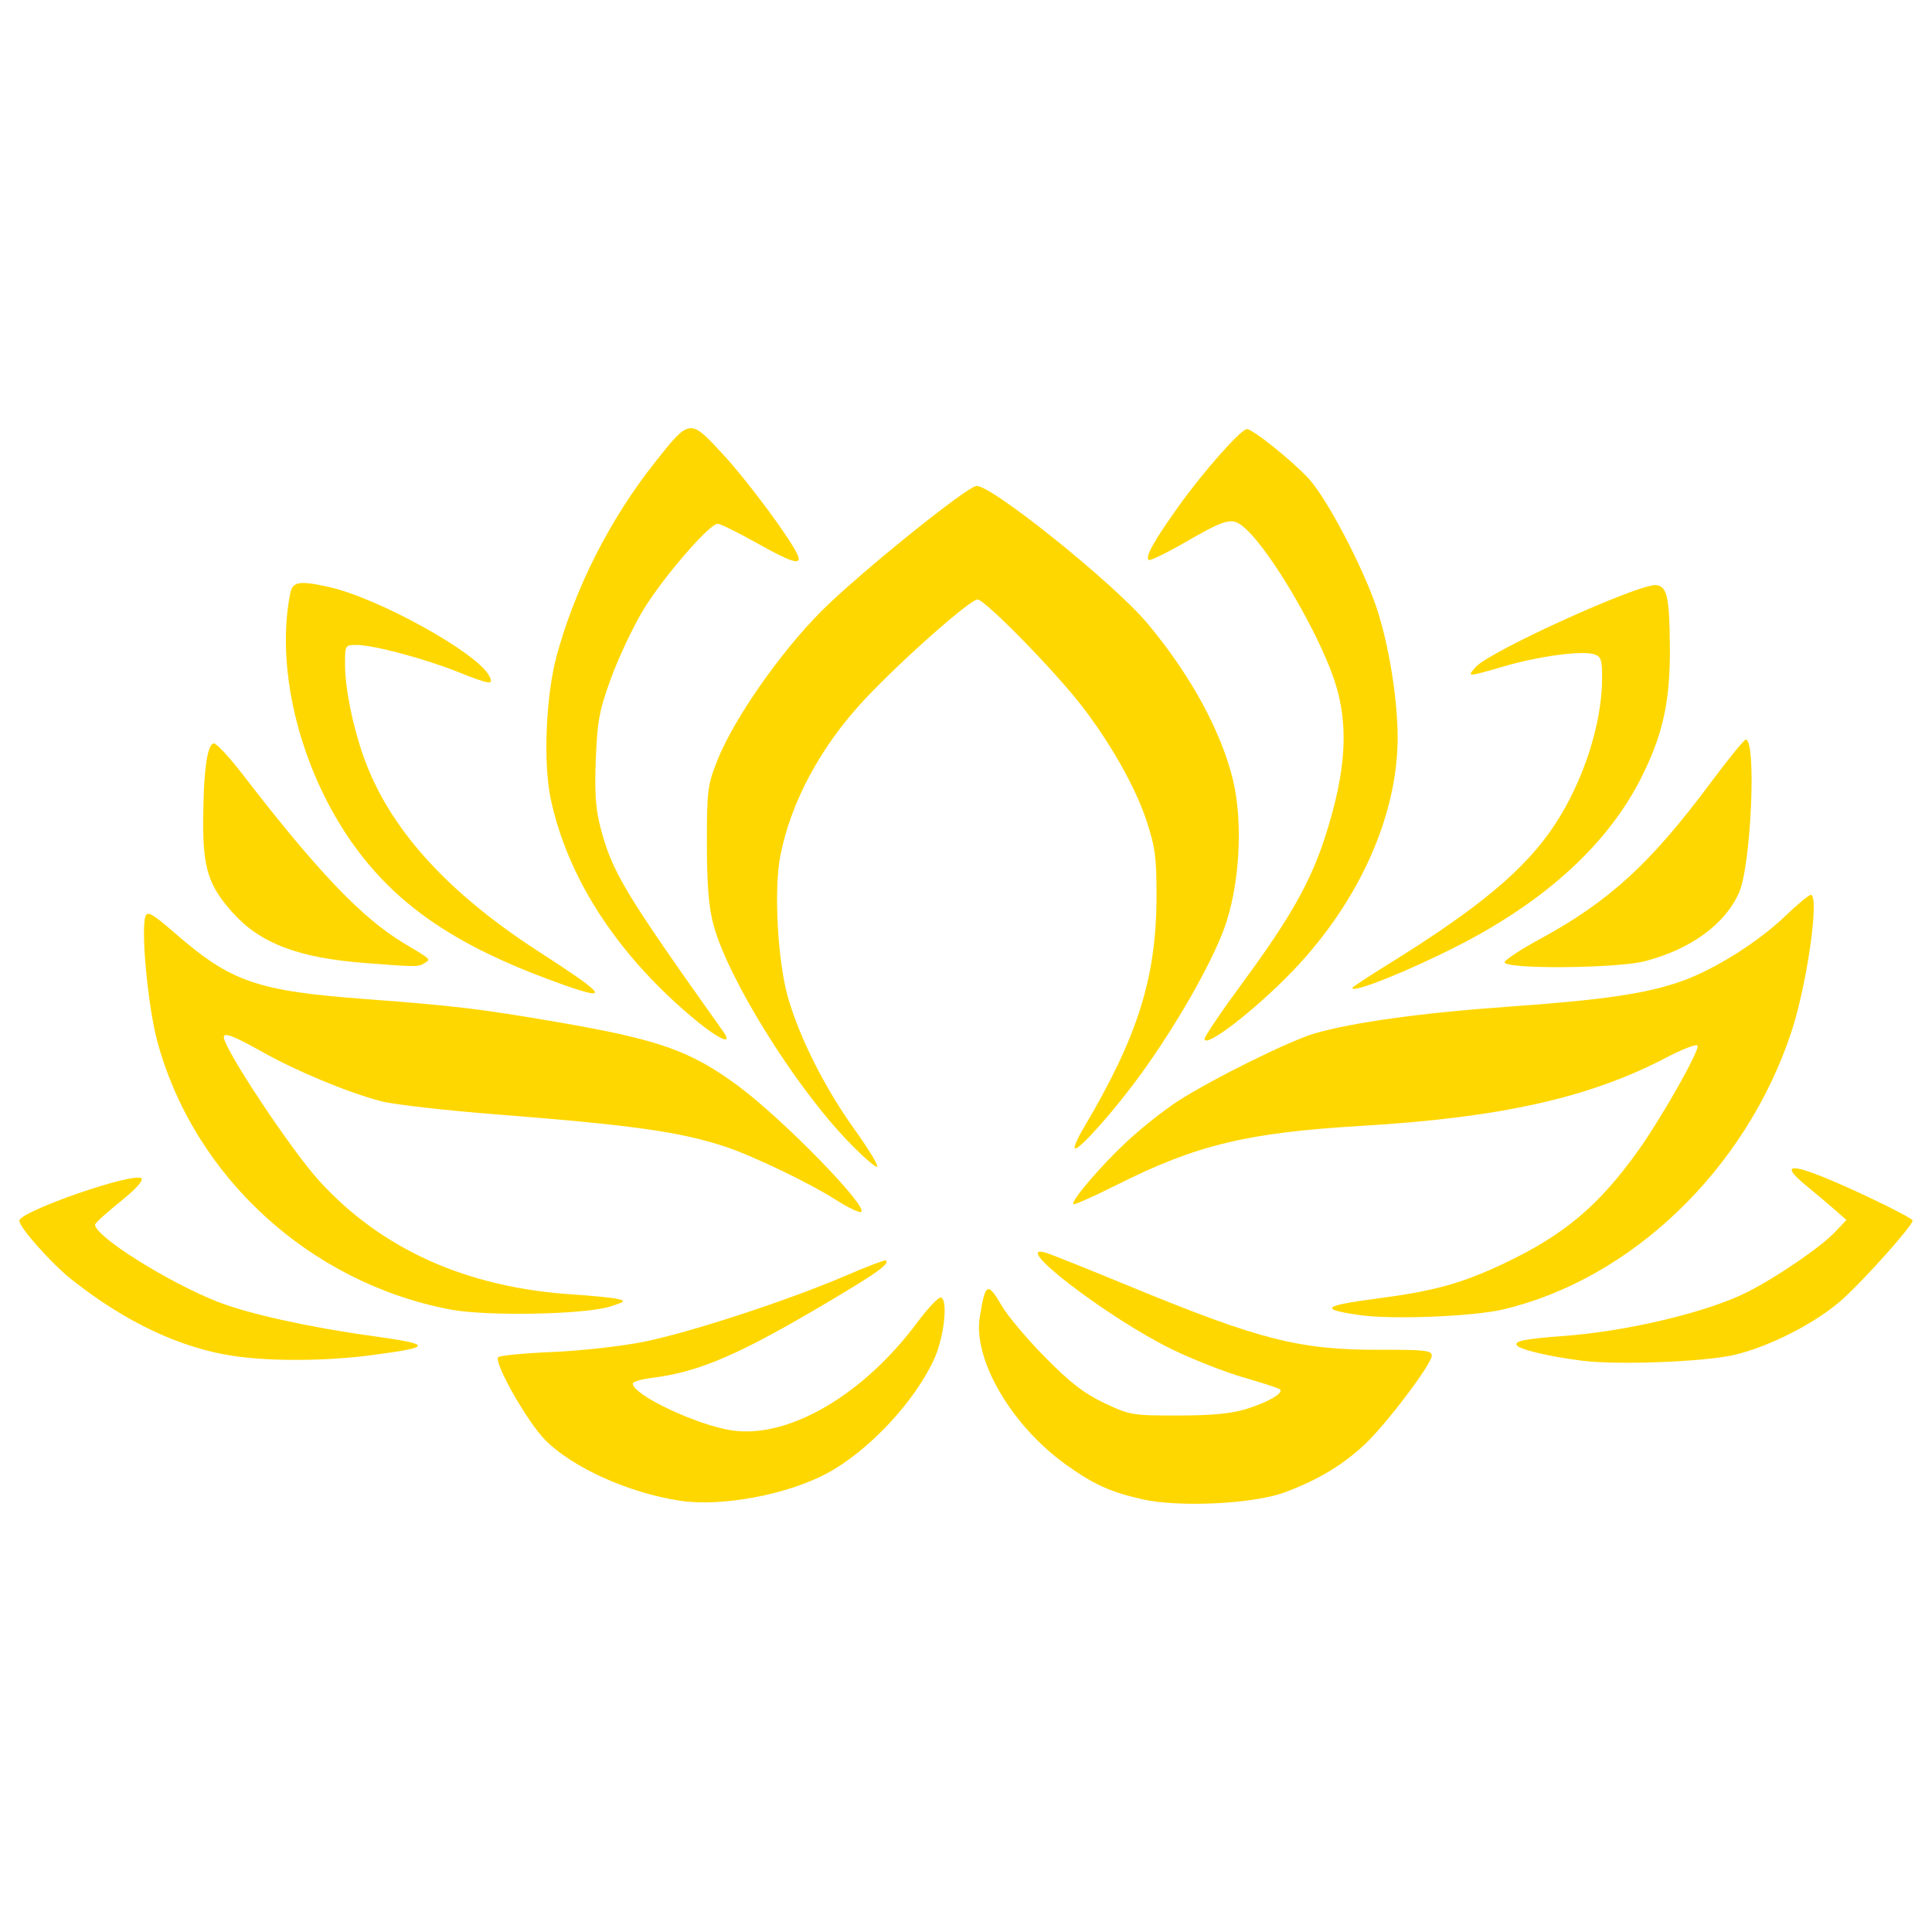
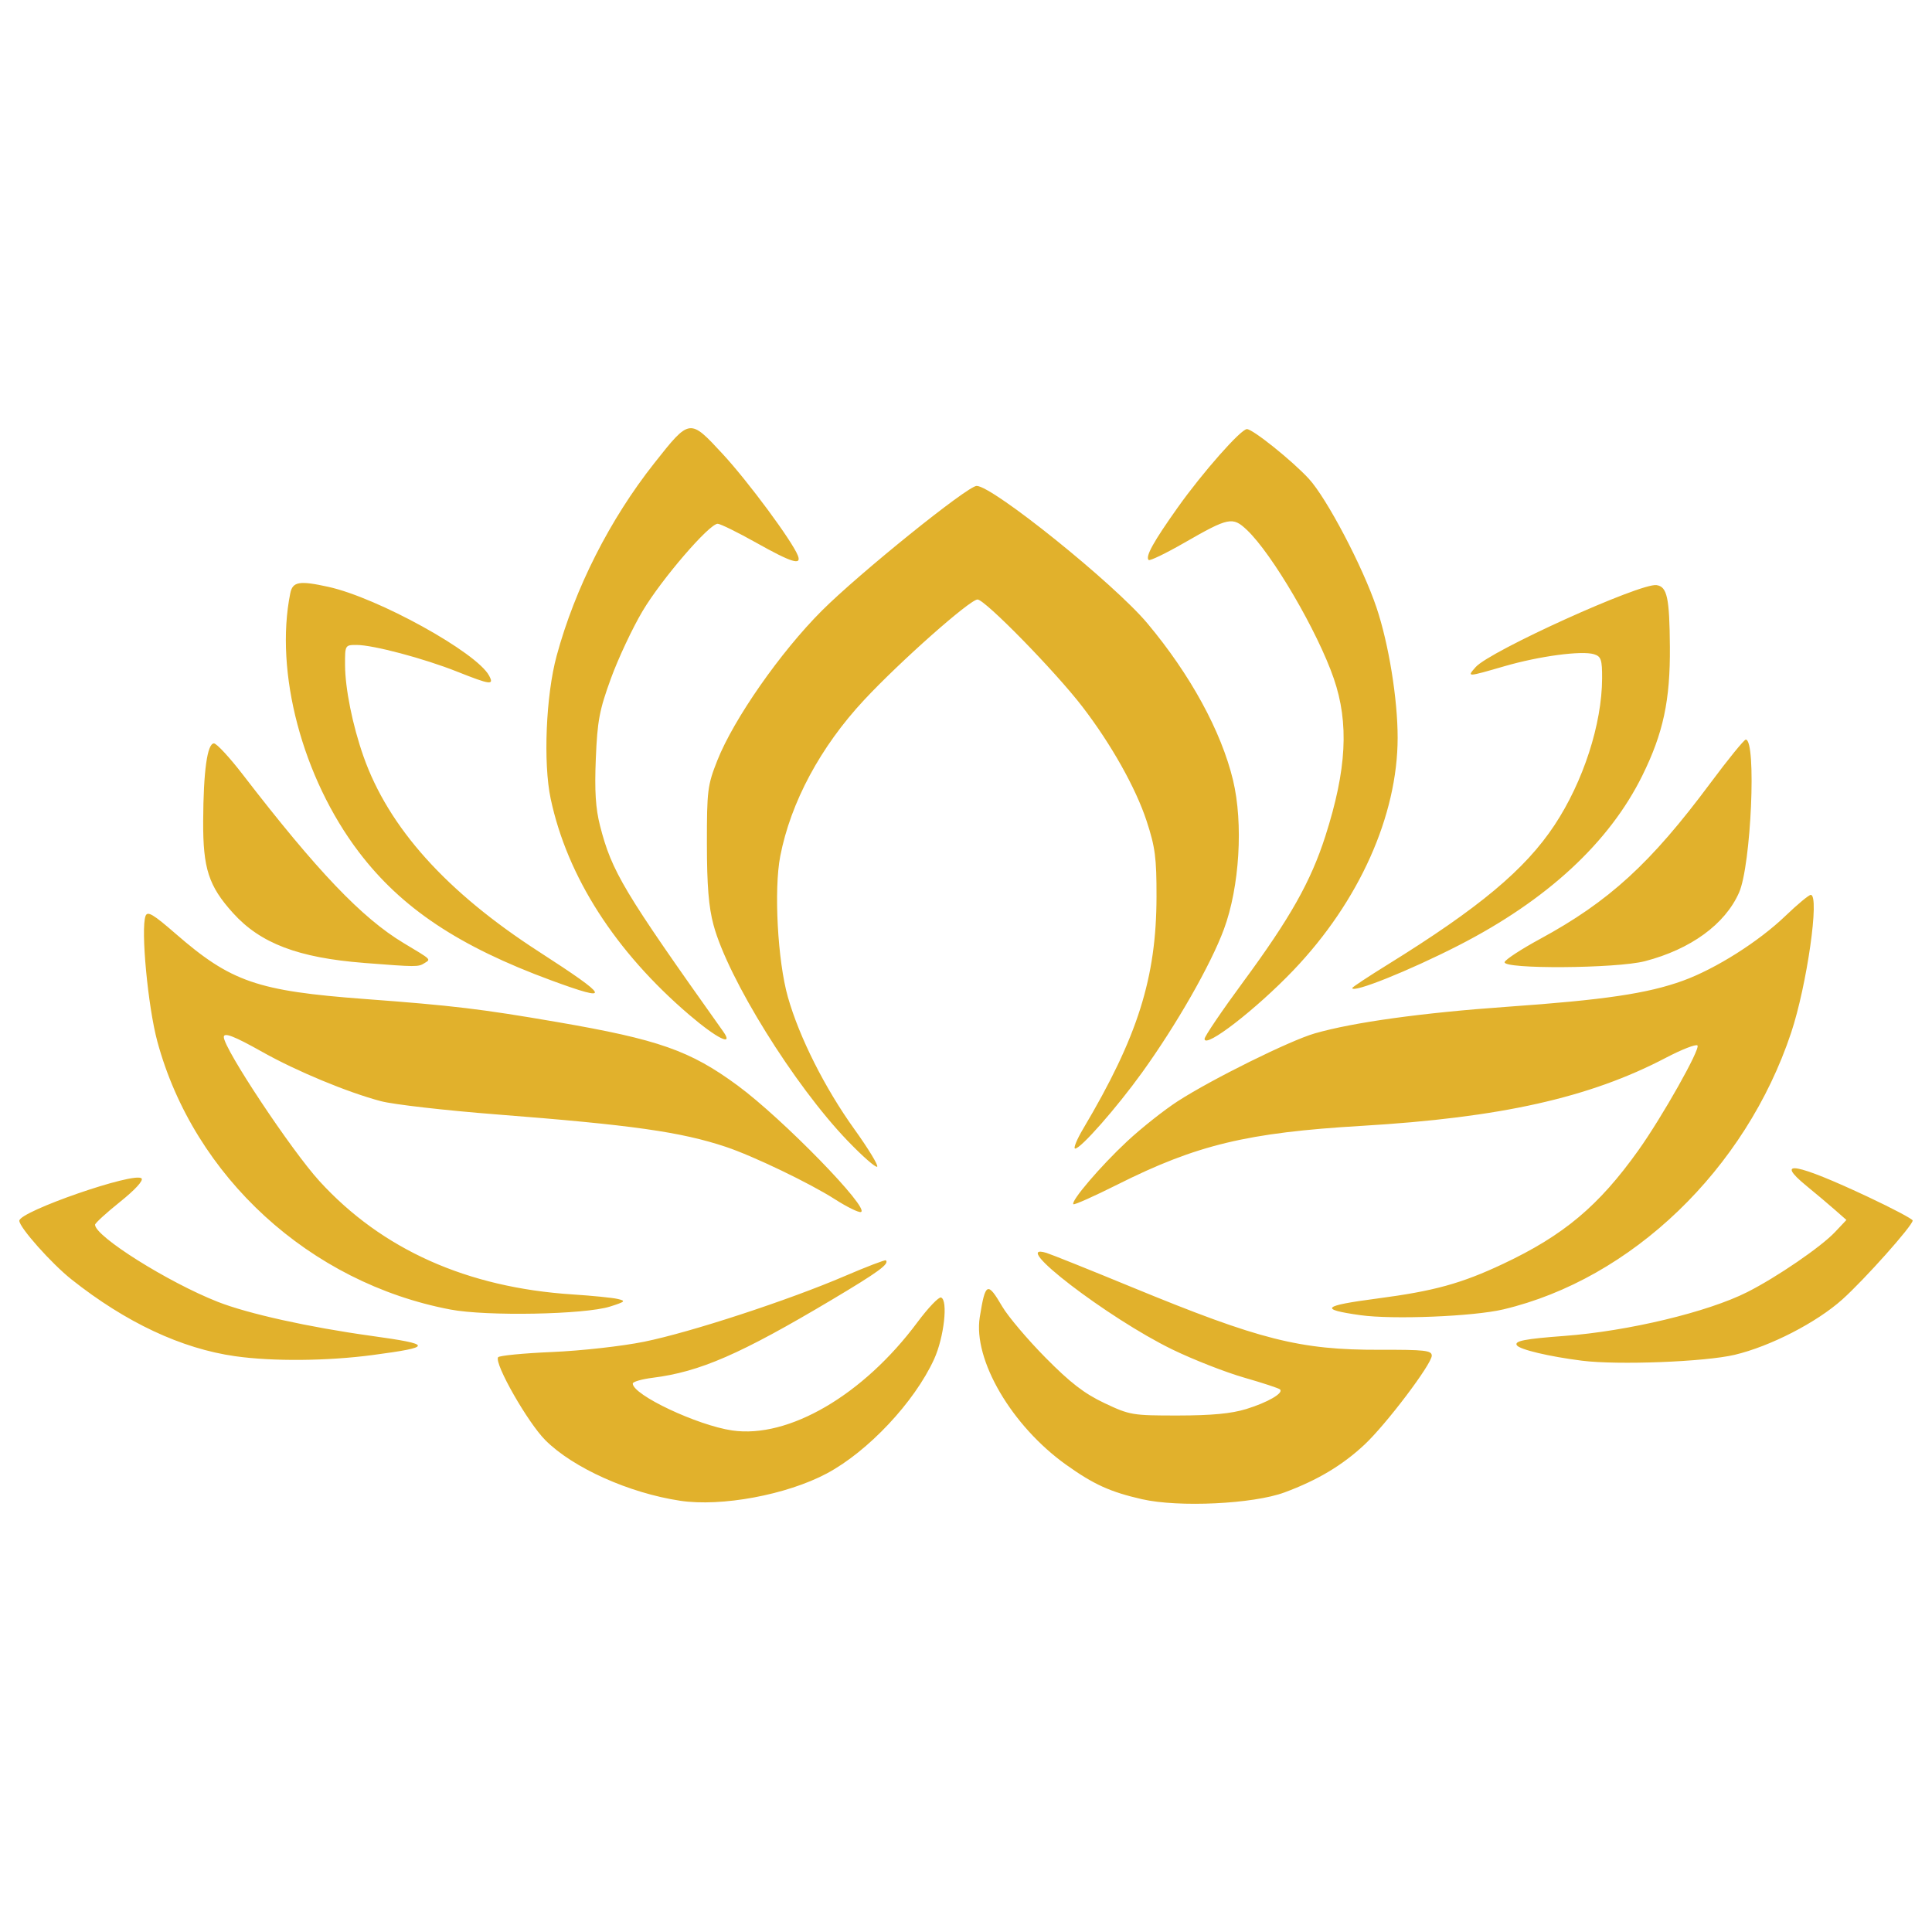
- <svg xmlns="http://www.w3.org/2000/svg" width="50mm" height="50mm" viewBox="0 0 500 500" version="1.1" id="svg5907">
+ <svg xmlns="http://www.w3.org/2000/svg" width="25mm" height="25mm" viewBox="0 0 500 500" version="1.1" id="svg5907">
  <defs id="defs5901" />
  <g id="layer1" transform="translate(0,203)">
-     <path id="path5597" d="m 176.01,185.39 c -13.199,-1.986 -27.708,-8.504 -34.865,-15.661 -4.556,-4.556 -13.261,-19.82 -12.243,-21.467 0.267,-0.432 6.578,-1.047 14.023,-1.365 7.548,-0.323 18.078,-1.502 23.801,-2.664 12.026,-2.444 37.282,-10.711 51.909,-16.991 5.657,-2.429 10.442,-4.26 10.633,-4.068 0.931,0.93 -1.972,3.047 -14.001,10.209 -23.679,14.098 -34.123,18.645 -46.362,20.186 -2.83,0.357 -5.145,1.025 -5.145,1.489 0,2.947 16.723,10.833 25.751,12.144 14.598,2.119 33.908,-9.164 47.911,-27.995 2.778,-3.736 5.531,-6.621 6.119,-6.413 1.864,0.662 0.772,10.352 -1.8,15.969 -5.075,11.086 -17.084,23.873 -27.77,29.568 -10.382,5.534 -27.256,8.673 -37.962,7.062 z m 119.541,-0.397 c -8.214,-1.875 -12.489,-3.814 -19.616,-8.9 -14.125,-10.08 -24.145,-27.205 -22.37,-38.232 1.45,-9.006 1.991,-9.257 5.828,-2.71 1.496,2.552 6.518,8.486 11.161,13.187 6.448,6.529 10.052,9.309 15.259,11.775 6.584,3.118 7.236,3.228 19.067,3.218 8.718,-0.01 13.804,-0.489 17.64,-1.672 5.574,-1.718 9.716,-4.118 8.759,-5.076 -0.302,-0.302 -4.49,-1.679 -9.308,-3.061 -4.818,-1.382 -13.17,-4.655 -18.56,-7.273 -16.601,-8.063 -42.679,-28.071 -32.585,-24.999 1.213,0.369 11.13,4.347 22.039,8.84 33.229,13.686 43.529,16.29 64.201,16.233 11.668,-0.036 13.475,0.172 13.475,1.518 0,2.179 -11.783,17.767 -17.405,23.026 -5.726,5.356 -12.16,9.2 -20.698,12.366 -8.11,3.008 -27.388,3.927 -36.886,1.76 z m 113.827,-35.85 c -8.499,-1.076 -16.147,-2.894 -16.831,-4.001 -0.682,-1.103 2.061,-1.64 12.293,-2.404 16.523,-1.234 37.131,-6.172 47.375,-11.353 7.641,-3.864 19.059,-11.682 22.695,-15.54 l 2.94,-3.119 -2.981,-2.622 c -1.64,-1.442 -4.947,-4.23 -7.35,-6.196 -8.503,-6.956 -2.721,-5.918 15.966,2.865 6.333,2.977 11.515,5.72 11.515,6.096 0,1.302 -12.449,15.266 -18.217,20.435 -6.676,5.983 -18.64,12.134 -27.843,14.318 -7.706,1.828 -30.282,2.697 -39.562,1.522 z M 60.86,147.987 C 46.963,146.018 32.56,139.261 18.505,128.115 13.311,123.996 5,114.65 5,112.929 c 0,-2.414 29.837,-12.752 31.629,-10.96 0.541,0.542 -1.661,2.945 -5.567,6.075 -3.555,2.848 -6.463,5.509 -6.463,5.913 0,3.022 18.905,14.9 31.77,19.961 7.807,3.071 23.561,6.563 39.71,8.801 15.99,2.216 16.048,2.876 0.438,4.954 -11.802,1.571 -25.908,1.695 -35.657,0.313 z m 291.188,-10.624 c -10.813,-1.522 -9.877,-2.434 4.423,-4.313 14.676,-1.928 21.752,-3.878 32.543,-8.967 15.681,-7.395 24.728,-14.985 34.971,-29.342 6.174,-8.653 16.146,-26.348 15.317,-27.179 -0.395,-0.395 -4.075,1.04 -8.178,3.19 -19.729,10.338 -42.749,15.49 -78.715,17.618 -29.583,1.75 -42.691,4.899 -63.195,15.183 -6.051,3.035 -11.191,5.329 -11.422,5.098 -0.752,-0.753 7.012,-9.843 13.883,-16.254 3.692,-3.445 9.607,-8.131 13.143,-10.414 8.845,-5.708 28.984,-15.676 35.419,-17.533 9.975,-2.877 27.836,-5.348 49.901,-6.904 25.122,-1.772 36.283,-3.428 45.407,-6.74 8.47,-3.074 19.589,-10.108 26.543,-16.789 3.105,-2.984 6.048,-5.425 6.538,-5.425 2.346,0 -0.989,23.395 -5.088,35.692 -11.795,35.382 -41.311,63.743 -74.506,71.592 -7.728,1.827 -28.609,2.667 -36.985,1.488 z M 116.572,135.906 C 80.196,128.998 50.204,101.569 40.721,66.539 38.276,57.51 36.389,37.383 37.673,34.038 c 0.504,-1.313 1.971,-0.445 7.739,4.572 14.392,12.52 21.174,14.859 49.133,16.942 22.645,1.687 29.927,2.559 49.539,5.933 26.381,4.539 34.553,7.412 46.848,16.472 11.632,8.572 34.347,31.885 31.871,32.71 -0.567,0.189 -3.586,-1.291 -6.71,-3.29 C 209.545,103.189 194.892,96.15 187.821,93.797 176.167,89.918 163.598,88.142 128.497,85.41 115.282,84.381 101.824,82.841 98.59,81.986 89.937,79.698 76.757,74.226 67.886,69.237 60.604,65.142 57.92,64.104 57.92,65.381 c 0,3.007 17.48,29.333 24.778,37.319 16.151,17.671 38.177,27.528 65.465,29.295 5.075,0.329 10.329,0.854 11.676,1.168 2.209,0.514 2.016,0.709 -1.96,1.971 -6.555,2.082 -31.918,2.556 -41.308,0.773 z M 219.334,92.21 c -13.793,-14.351 -30.946,-41.968 -34.677,-55.832 -1.253,-4.655 -1.703,-10.18 -1.712,-21.016 -0.01,-13.759 0.16,-15.138 2.692,-21.54 4.241,-10.726 16.353,-28.083 27.062,-38.781 9.716,-9.705 37.73,-32.289 40.054,-32.289 4.146,0 35.571,25.289 44.171,35.548 11.121,13.265 19.138,27.94 22.182,40.605 2.692,11.202 1.689,27.643 -2.354,38.568 -3.41,9.215 -12.229,24.66 -21.176,37.086 -6.564,9.117 -15.866,19.693 -17.32,19.693 -0.538,0 0.397,-2.315 2.077,-5.145 14.108,-23.758 18.94,-39.046 18.972,-60.025 0.021,-10.11 -0.346,-12.869 -2.58,-19.665 -2.803,-8.529 -9.203,-19.906 -16.627,-29.554 -7.077,-9.197 -25.193,-27.711 -27.115,-27.711 -1.954,0 -20.065,16.044 -29.338,25.99 -11.3,12.12 -19.002,26.461 -21.717,40.434 -1.679,8.641 -0.675,27.136 1.979,36.476 2.958,10.41 9.573,23.557 17.189,34.163 3.597,5.009 6.261,9.386 5.921,9.726 -0.34,0.34 -3.798,-2.689 -7.683,-6.731 z m 92.406,-26.35 c 0,-0.647 4.52,-7.314 10.045,-14.815 12.11,-16.442 17.455,-25.927 21.213,-37.643 5.521,-17.215 6.164,-29.244 2.182,-40.809 -4.194,-12.183 -15.938,-32.26 -22.489,-38.448 -3.688,-3.484 -4.715,-3.273 -16.203,3.328 -4.776,2.744 -8.927,4.746 -9.224,4.448 -0.889,-0.89 1.252,-4.744 7.58,-13.649 6.416,-9.028 16.301,-20.22 17.857,-20.22 1.523,0 11.718,8.177 16.027,12.854 4.643,5.041 13.983,22.82 17.515,33.343 3.16,9.415 5.47,23.643 5.466,33.673 -0.01,20.142 -9.977,42.391 -26.961,60.167 -9.694,10.146 -23.008,20.43 -23.008,17.771 z M 178.364,59.629 C 159.236,43.273 146.812,23.899 142.518,3.729 c -1.966,-9.234 -1.239,-26.76 1.534,-36.982 4.754,-17.528 13.784,-35.345 25.284,-49.888 9.201,-11.636 9.127,-11.626 17.716,-2.345 6.572,7.102 18.021,22.582 19.444,26.291 1.001,2.607 -1.62,1.792 -10.798,-3.356 -4.803,-2.694 -9.286,-4.898 -9.963,-4.898 -2.184,0 -14.535,14.354 -19.427,22.577 -2.612,4.392 -6.302,12.244 -8.2,17.449 -2.992,8.209 -3.511,10.963 -3.912,20.76 -0.342,8.359 -0.056,12.867 1.087,17.342 3.059,11.939 6.011,16.872 31.872,53.261 2.871,4.04 -1.572,1.861 -8.79,-4.311 z M 142.69,50.73 C 118.726,41.917 103.882,32.016 92.845,17.479 78.249,-1.746 71.014,-29.065 75.121,-49.455 c 0.611,-3.036 2.349,-3.328 9.886,-1.663 12.795,2.826 38.34,16.941 41.564,22.966 1.356,2.534 0.407,2.415 -8.28,-1.035 -8.607,-3.419 -21.719,-6.9 -25.989,-6.9 -2.994,0 -3.022,0.046 -3.005,5.145 0.021,6.112 1.943,15.662 4.768,23.685 6.495,18.444 21.425,35.067 45.402,50.55 18.455,11.918 19.034,13.253 3.223,7.439 z m 207.27,1.97 c 0,-0.215 4.079,-2.916 9.065,-6.002 23.791,-14.727 35.672,-24.652 43.289,-36.167 7.431,-11.234 12.273,-26.172 12.309,-37.978 0.021,-4.818 -0.264,-5.658 -2.056,-6.227 -3.152,-1.001 -14.128,0.458 -23.176,3.08 -9.852,2.854 -9.801,2.853 -7.487,0.232 3.663,-4.148 42.654,-21.815 46.81,-21.21 2.742,0.399 3.357,3.245 3.452,15.974 0.101,13.851 -1.713,22.333 -7.135,33.321 -8.558,17.341 -24.677,32.24 -47.55,43.949 -12.828,6.567 -27.519,12.455 -27.519,11.028 z M 94.18,46.198 C 77.182,44.868 67.401,41.145 60.323,33.311 53.989,26.3 52.523,21.786 52.582,9.482 52.638,-3.424 53.641,-10.608 55.372,-10.608 c 0.688,0 4.054,3.638 7.479,8.085 19.274,25.021 30.806,37.1 41.619,43.592 7.387,4.435 7.066,4.124 5.361,5.202 -1.575,0.996 -2.031,0.994 -15.652,-0.067 z m 295.216,-0.211 c 0.22,-0.674 4.336,-3.362 9.147,-5.974 17.866,-9.7 28.639,-19.554 44.074,-40.31 4.618,-6.21 8.751,-11.291 9.184,-11.291 2.815,0 1.388,32.528 -1.736,39.592 -3.627,8.2 -12.486,14.658 -24.344,17.746 -7.37,1.92 -36.936,2.112 -36.324,0.236 z" style="fill:#ffd700;stroke-width:0.191" />
+     <path id="path5597" d="m 176.01,185.39 c -13.199,-1.986 -27.708,-8.504 -34.865,-15.661 -4.556,-4.556 -13.261,-19.82 -12.243,-21.467 0.267,-0.432 6.578,-1.047 14.023,-1.365 7.548,-0.323 18.078,-1.502 23.801,-2.664 12.026,-2.444 37.282,-10.711 51.909,-16.991 5.657,-2.429 10.442,-4.26 10.633,-4.068 0.931,0.93 -1.972,3.047 -14.001,10.209 -23.679,14.098 -34.123,18.645 -46.362,20.186 -2.83,0.357 -5.145,1.025 -5.145,1.489 0,2.947 16.723,10.833 25.751,12.144 14.598,2.119 33.908,-9.164 47.911,-27.995 2.778,-3.736 5.531,-6.621 6.119,-6.413 1.864,0.662 0.772,10.352 -1.8,15.969 -5.075,11.086 -17.084,23.873 -27.77,29.568 -10.382,5.534 -27.256,8.673 -37.962,7.062 z m 119.541,-0.397 c -8.214,-1.875 -12.489,-3.814 -19.616,-8.9 -14.125,-10.08 -24.145,-27.205 -22.37,-38.232 1.45,-9.006 1.991,-9.257 5.828,-2.71 1.496,2.552 6.518,8.486 11.161,13.187 6.448,6.529 10.052,9.309 15.259,11.775 6.584,3.118 7.236,3.228 19.067,3.218 8.718,-0.01 13.804,-0.489 17.64,-1.672 5.574,-1.718 9.716,-4.118 8.759,-5.076 -0.302,-0.302 -4.49,-1.679 -9.308,-3.061 -4.818,-1.382 -13.17,-4.655 -18.56,-7.273 -16.601,-8.063 -42.679,-28.071 -32.585,-24.999 1.213,0.369 11.13,4.347 22.039,8.84 33.229,13.686 43.529,16.29 64.201,16.233 11.668,-0.036 13.475,0.172 13.475,1.518 0,2.179 -11.783,17.767 -17.405,23.026 -5.726,5.356 -12.16,9.2 -20.698,12.366 -8.11,3.008 -27.388,3.927 -36.886,1.76 z m 113.827,-35.85 c -8.499,-1.076 -16.147,-2.894 -16.831,-4.001 -0.682,-1.103 2.061,-1.64 12.293,-2.404 16.523,-1.234 37.131,-6.172 47.375,-11.353 7.641,-3.864 19.059,-11.682 22.695,-15.54 l 2.94,-3.119 -2.981,-2.622 c -1.64,-1.442 -4.947,-4.23 -7.35,-6.196 -8.503,-6.956 -2.721,-5.918 15.966,2.865 6.333,2.977 11.515,5.72 11.515,6.096 0,1.302 -12.449,15.266 -18.217,20.435 -6.676,5.983 -18.64,12.134 -27.843,14.318 -7.706,1.828 -30.282,2.697 -39.562,1.522 z M 60.86,147.987 C 46.963,146.018 32.56,139.261 18.505,128.115 13.311,123.996 5,114.65 5,112.929 c 0,-2.414 29.837,-12.752 31.629,-10.96 0.541,0.542 -1.661,2.945 -5.567,6.075 -3.555,2.848 -6.463,5.509 -6.463,5.913 0,3.022 18.905,14.9 31.77,19.961 7.807,3.071 23.561,6.563 39.71,8.801 15.99,2.216 16.048,2.876 0.438,4.954 -11.802,1.571 -25.908,1.695 -35.657,0.313 z m 291.188,-10.624 c -10.813,-1.522 -9.877,-2.434 4.423,-4.313 14.676,-1.928 21.752,-3.878 32.543,-8.967 15.681,-7.395 24.728,-14.985 34.971,-29.342 6.174,-8.653 16.146,-26.348 15.317,-27.179 -0.395,-0.395 -4.075,1.04 -8.178,3.19 -19.729,10.338 -42.749,15.49 -78.715,17.618 -29.583,1.75 -42.691,4.899 -63.195,15.183 -6.051,3.035 -11.191,5.329 -11.422,5.098 -0.752,-0.753 7.012,-9.843 13.883,-16.254 3.692,-3.445 9.607,-8.131 13.143,-10.414 8.845,-5.708 28.984,-15.676 35.419,-17.533 9.975,-2.877 27.836,-5.348 49.901,-6.904 25.122,-1.772 36.283,-3.428 45.407,-6.74 8.47,-3.074 19.589,-10.108 26.543,-16.789 3.105,-2.984 6.048,-5.425 6.538,-5.425 2.346,0 -0.989,23.395 -5.088,35.692 -11.795,35.382 -41.311,63.743 -74.506,71.592 -7.728,1.827 -28.609,2.667 -36.985,1.488 z M 116.572,135.906 C 80.196,128.998 50.204,101.569 40.721,66.539 38.276,57.51 36.389,37.383 37.673,34.038 c 0.504,-1.313 1.971,-0.445 7.739,4.572 14.392,12.52 21.174,14.859 49.133,16.942 22.645,1.687 29.927,2.559 49.539,5.933 26.381,4.539 34.553,7.412 46.848,16.472 11.632,8.572 34.347,31.885 31.871,32.71 -0.567,0.189 -3.586,-1.291 -6.71,-3.29 C 209.545,103.189 194.892,96.15 187.821,93.797 176.167,89.918 163.598,88.142 128.497,85.41 115.282,84.381 101.824,82.841 98.59,81.986 89.937,79.698 76.757,74.226 67.886,69.237 60.604,65.142 57.92,64.104 57.92,65.381 c 0,3.007 17.48,29.333 24.778,37.319 16.151,17.671 38.177,27.528 65.465,29.295 5.075,0.329 10.329,0.854 11.676,1.168 2.209,0.514 2.016,0.709 -1.96,1.971 -6.555,2.082 -31.918,2.556 -41.308,0.773 z M 219.334,92.21 c -13.793,-14.351 -30.946,-41.968 -34.677,-55.832 -1.253,-4.655 -1.703,-10.18 -1.712,-21.016 -0.01,-13.759 0.16,-15.138 2.692,-21.54 4.241,-10.726 16.353,-28.083 27.062,-38.781 9.716,-9.705 37.73,-32.289 40.054,-32.289 4.146,0 35.571,25.289 44.171,35.548 11.121,13.265 19.138,27.94 22.182,40.605 2.692,11.202 1.689,27.643 -2.354,38.568 -3.41,9.215 -12.229,24.66 -21.176,37.086 -6.564,9.117 -15.866,19.693 -17.32,19.693 -0.538,0 0.397,-2.315 2.077,-5.145 14.108,-23.758 18.94,-39.046 18.972,-60.025 0.021,-10.11 -0.346,-12.869 -2.58,-19.665 -2.803,-8.529 -9.203,-19.906 -16.627,-29.554 -7.077,-9.197 -25.193,-27.711 -27.115,-27.711 -1.954,0 -20.065,16.044 -29.338,25.99 -11.3,12.12 -19.002,26.461 -21.717,40.434 -1.679,8.641 -0.675,27.136 1.979,36.476 2.958,10.41 9.573,23.557 17.189,34.163 3.597,5.009 6.261,9.386 5.921,9.726 -0.34,0.34 -3.798,-2.689 -7.683,-6.731 z m 92.406,-26.35 c 0,-0.647 4.52,-7.314 10.045,-14.815 12.11,-16.442 17.455,-25.927 21.213,-37.643 5.521,-17.215 6.164,-29.244 2.182,-40.809 -4.194,-12.183 -15.938,-32.26 -22.489,-38.448 -3.688,-3.484 -4.715,-3.273 -16.203,3.328 -4.776,2.744 -8.927,4.746 -9.224,4.448 -0.889,-0.89 1.252,-4.744 7.58,-13.649 6.416,-9.028 16.301,-20.22 17.857,-20.22 1.523,0 11.718,8.177 16.027,12.854 4.643,5.041 13.983,22.82 17.515,33.343 3.16,9.415 5.47,23.643 5.466,33.673 -0.01,20.142 -9.977,42.391 -26.961,60.167 -9.694,10.146 -23.008,20.43 -23.008,17.771 z M 178.364,59.629 C 159.236,43.273 146.812,23.899 142.518,3.729 c -1.966,-9.234 -1.239,-26.76 1.534,-36.982 4.754,-17.528 13.784,-35.345 25.284,-49.888 9.201,-11.636 9.127,-11.626 17.716,-2.345 6.572,7.102 18.021,22.582 19.444,26.291 1.001,2.607 -1.62,1.792 -10.798,-3.356 -4.803,-2.694 -9.286,-4.898 -9.963,-4.898 -2.184,0 -14.535,14.354 -19.427,22.577 -2.612,4.392 -6.302,12.244 -8.2,17.449 -2.992,8.209 -3.511,10.963 -3.912,20.76 -0.342,8.359 -0.056,12.867 1.087,17.342 3.059,11.939 6.011,16.872 31.872,53.261 2.871,4.04 -1.572,1.861 -8.79,-4.311 z M 142.69,50.73 C 118.726,41.917 103.882,32.016 92.845,17.479 78.249,-1.746 71.014,-29.065 75.121,-49.455 c 0.611,-3.036 2.349,-3.328 9.886,-1.663 12.795,2.826 38.34,16.941 41.564,22.966 1.356,2.534 0.407,2.415 -8.28,-1.035 -8.607,-3.419 -21.719,-6.9 -25.989,-6.9 -2.994,0 -3.022,0.046 -3.005,5.145 0.021,6.112 1.943,15.662 4.768,23.685 6.495,18.444 21.425,35.067 45.402,50.55 18.455,11.918 19.034,13.253 3.223,7.439 z m 207.27,1.97 c 0,-0.215 4.079,-2.916 9.065,-6.002 23.791,-14.727 35.672,-24.652 43.289,-36.167 7.431,-11.234 12.273,-26.172 12.309,-37.978 0.021,-4.818 -0.264,-5.658 -2.056,-6.227 -3.152,-1.001 -14.128,0.458 -23.176,3.08 -9.852,2.854 -9.801,2.853 -7.487,0.232 3.663,-4.148 42.654,-21.815 46.81,-21.21 2.742,0.399 3.357,3.245 3.452,15.974 0.101,13.851 -1.713,22.333 -7.135,33.321 -8.558,17.341 -24.677,32.24 -47.55,43.949 -12.828,6.567 -27.519,12.455 -27.519,11.028 z M 94.18,46.198 C 77.182,44.868 67.401,41.145 60.323,33.311 53.989,26.3 52.523,21.786 52.582,9.482 52.638,-3.424 53.641,-10.608 55.372,-10.608 c 0.688,0 4.054,3.638 7.479,8.085 19.274,25.021 30.806,37.1 41.619,43.592 7.387,4.435 7.066,4.124 5.361,5.202 -1.575,0.996 -2.031,0.994 -15.652,-0.067 z m 295.216,-0.211 c 0.22,-0.674 4.336,-3.362 9.147,-5.974 17.866,-9.7 28.639,-19.554 44.074,-40.31 4.618,-6.21 8.751,-11.291 9.184,-11.291 2.815,0 1.388,32.528 -1.736,39.592 -3.627,8.2 -12.486,14.658 -24.344,17.746 -7.37,1.92 -36.936,2.112 -36.324,0.236 z" style="fill:#e1b12c;stroke-width:0.191" />
  </g>
</svg>
